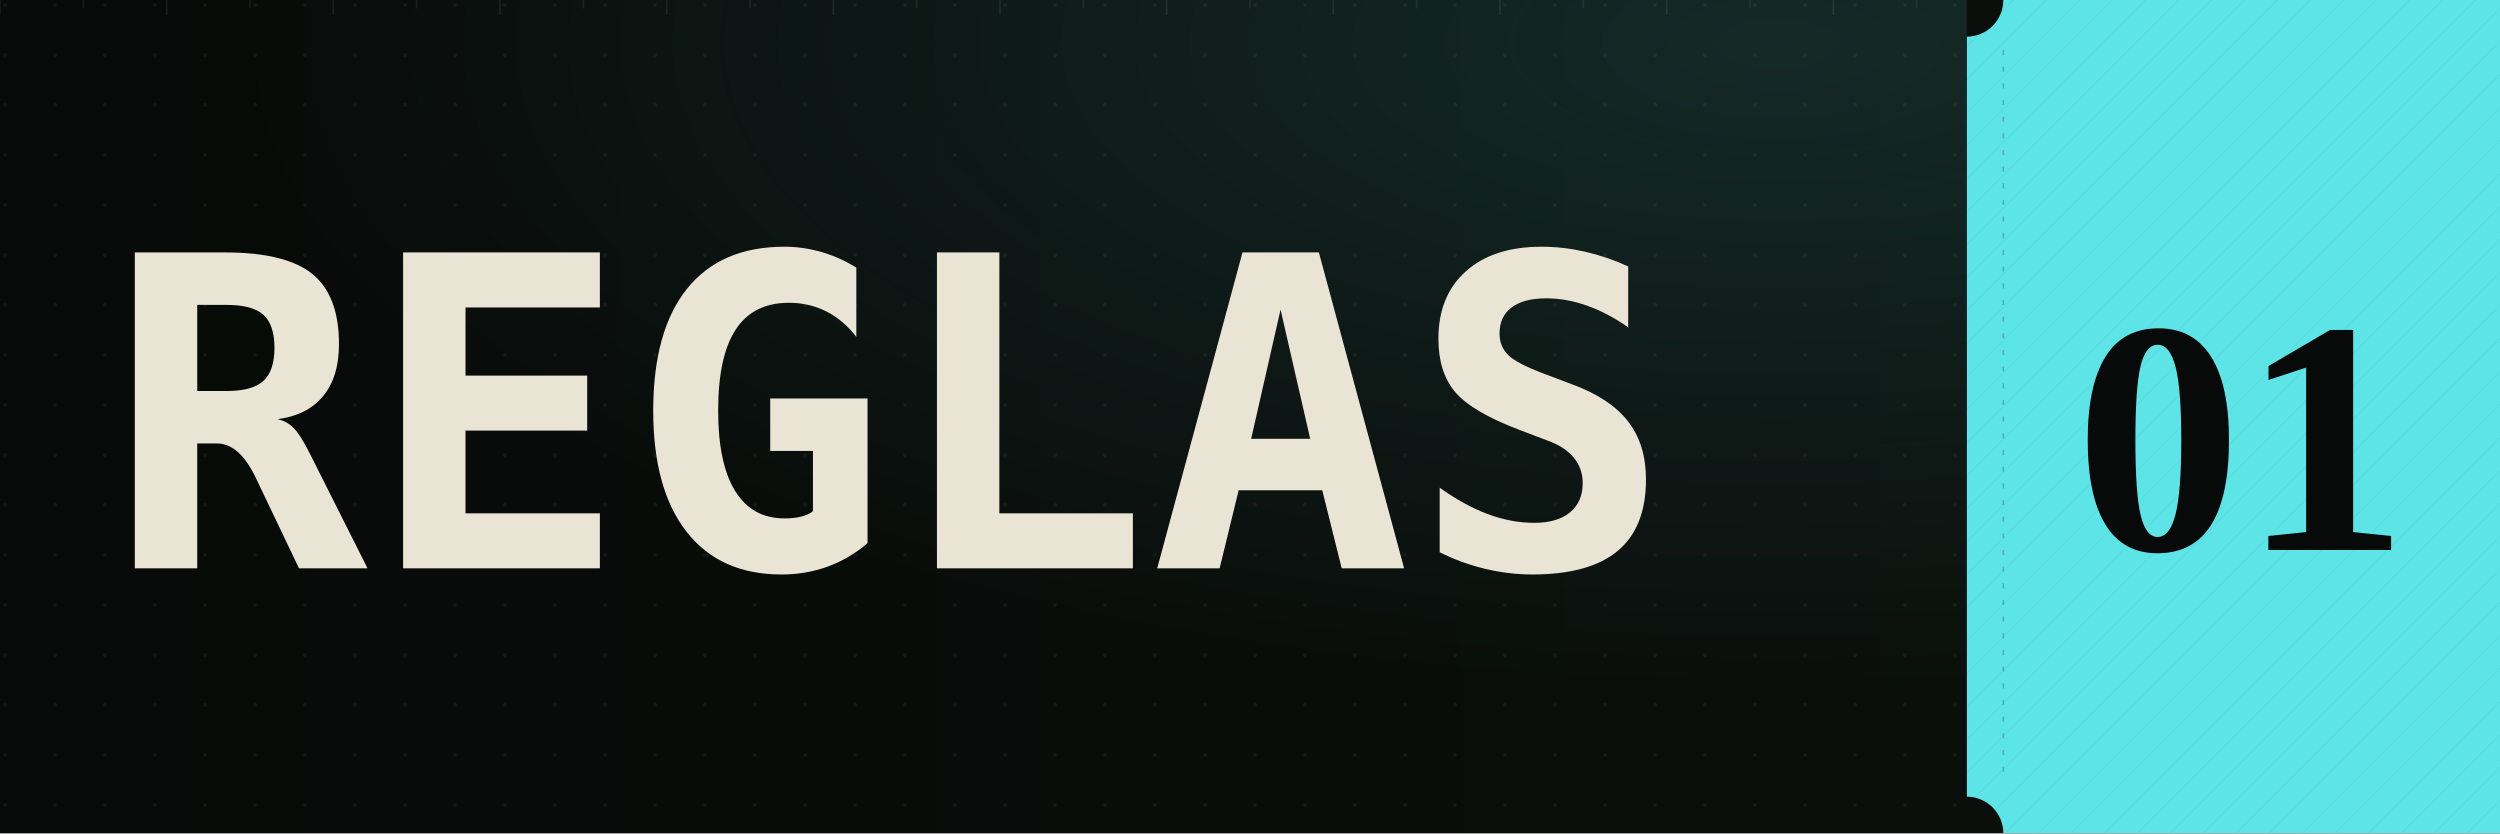
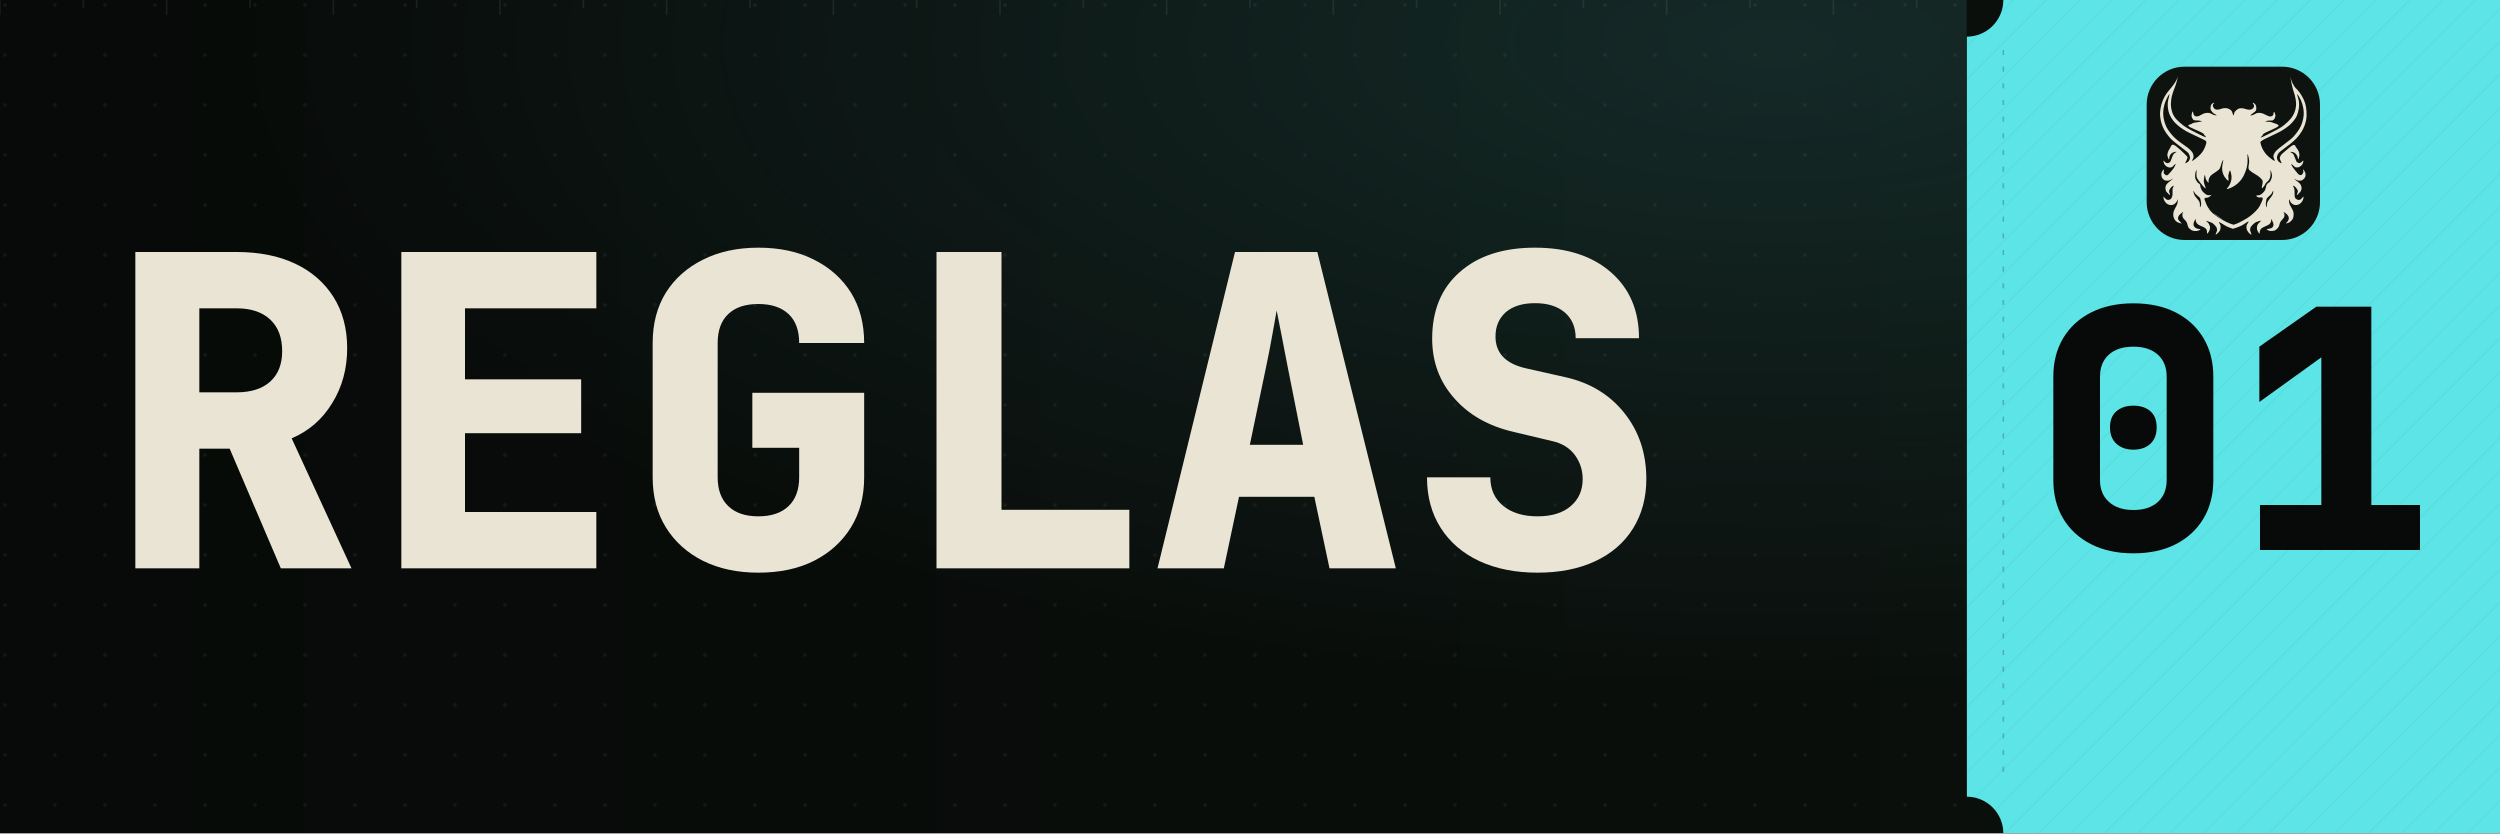
<svg xmlns="http://www.w3.org/2000/svg" viewBox="0 0 1500 500" width="1500" height="500" role="img" aria-label="neCyberWiki comunidad - reglas">
  <defs>
    <linearGradient id="bg" x1="0" y1="0" x2="1" y2="0">
      <stop offset="0" stop-color="#070a08" />
      <stop offset="1" stop-color="#0b100c" />
    </linearGradient>
    <radialGradient id="glow" cx=".9" cy=".05" r=".78">
      <stop offset="0" stop-color="#5de4e6" stop-opacity=".13" />
      <stop offset="1" stop-color="#5de4e6" stop-opacity="0" />
    </radialGradient>
    <pattern id="dots" width="30" height="30" patternUnits="userSpaceOnUse">
      <circle cx="3" cy="3" r="1.1" fill="#e9e4d4" opacity=".06" />
    </pattern>
    <pattern id="hatch" width="14" height="14" patternUnits="userSpaceOnUse" patternTransform="rotate(45)">
      <line x1="0" y1="0" x2="0" y2="14" stroke="#070a08" stroke-width="1" opacity=".05" />
    </pattern>
    <mask id="stub">
      <rect x="1180" y="0" width="320" height="500" fill="#fff" />
      <circle cx="1180" cy="0" r="22" fill="#000" />
      <circle cx="1180" cy="500" r="22" fill="#000" />
    </mask>
  </defs>
  <rect width="1500" height="500" fill="url(#bg)" />
  <rect width="1180" height="500" fill="url(#dots)" />
  <rect width="1180" height="500" fill="url(#glow)" />
  <path d="M0 0V9 M50 0V5 M100 0V9 M150 0V5 M200 0V9 M250 0V5 M300 0V9 M350 0V5 M400 0V9 M450 0V5 M500 0V9 M550 0V5 M600 0V9 M650 0V5 M700 0V9 M750 0V5 M800 0V9 M850 0V5 M900 0V9 M950 0V5 M1000 0V9 M1050 0V5 M1100 0V9 M1150 0V5" stroke="#e9e4d4" stroke-opacity=".08" stroke-width="1" />
  <g mask="url(#stub)">
    <rect x="1180" y="0" width="320" height="500" fill="#5de4e6" />
    <rect x="1180" y="0" width="320" height="500" fill="url(#hatch)" />
    <line x1="1202" y1="30" x2="1202" y2="470" stroke="#070a08" stroke-opacity=".22" stroke-width="1" stroke-dasharray="3 7" />
-     <text x="1345" y="330" text-anchor="middle" font-size="200" font-weight="800" fill="#070a08">01</text>
+     <path fill="#070a08" d="M1280.0 332.0Q1265.4 332.0 1254.6 326.5Q1243.8 321.0 1237.9 311.1Q1232.0 301.2 1232.0 288.0V226.0Q1232.0 212.8 1237.9 202.9Q1243.8 193.0 1254.6 187.5Q1265.4 182.0 1280.0 182.0Q1294.8 182.0 1305.5 187.5Q1316.2 193.0 1322.1 202.9Q1328.0 212.8 1328.0 226.0V288.0Q1328.0 301.2 1322.1 311.1Q1316.2 321.0 1305.5 326.5Q1294.8 332.0 1280.0 332.0ZM1280.0 306.0Q1289.4 306.0 1294.7 301.2Q1300.0 296.4 1300.0 288.0V226.0Q1300.0 217.6 1294.7 212.8Q1289.4 208.0 1280.0 208.0Q1270.6 208.0 1265.3 212.8Q1260.0 217.6 1260.0 226.0V288.0Q1260.0 296.4 1265.4 301.2Q1270.8 306.0 1280.0 306.0ZM1280.0 269.8Q1273.8 269.8 1269.9 266.3Q1266.0 262.8 1266.0 256.4Q1266.0 250.0 1269.9 246.7Q1273.8 243.4 1280.0 243.4Q1286.4 243.4 1290.2 246.7Q1294.0 250.0 1294.0 256.4Q1294.0 262.8 1290.2 266.3Q1286.4 269.8 1280.0 269.8ZM1356.0 330.0V303.0H1392.8V214.4L1355.6 241.2V208.0L1389.8 184.0H1422.8V303.0H1452.0V330.0Z" />
+     <g transform="translate(1288.0 40) scale(1.625)">
+       <rect width="64" height="64" rx="14" fill="#0e130f" />
+       <path fill="#e9e4d4" fill-rule="evenodd" d="M 11.45 3.40 C 11.45 5.10, 10.36 7.75, 10.09 8.42 C 9.82 9.10, 9.48 10.15, 9.30 10.89 C 9.12 11.63, 9.05 12.20, 9.00 12.87 C 8.95 13.54, 8.92 14.25, 9.00 14.94 C 9.08 15.63, 9.31 16.46, 9.50 17.02 C 9.69 17.58, 9.88 17.88, 10.14 18.30 C 10.40 18.72, 10.51 18.97, 11.08 19.54 C 11.65 20.11, 12.65 21.07, 13.57 21.74 C 14.49 22.41, 15.26 22.85, 16.59 23.56 C 17.93 24.27, 20.80 25.72, 21.58 25.99 C 22.36 26.26, 21.46 25.45, 21.25 25.17 C 21.04 24.89, 21.24 24.84, 20.29 24.31 C 19.34 23.78, 16.12 22.55, 15.52 22.01 C 14.92 21.47, 16.36 21.31, 16.69 21.09 C 17.02 20.87, 16.92 20.84, 17.52 20.70 C 18.12 20.56, 19.96 20.36, 20.27 20.23 C 20.57 20.10, 19.78 19.98, 19.35 19.91 C 18.92 19.84, 18.05 19.90, 17.67 19.81 C 17.29 19.72, 17.24 19.62, 17.06 19.39 C 16.88 19.16, 16.68 18.79, 16.61 18.45 C 16.54 18.11, 16.59 17.68, 16.66 17.36 C 16.73 17.04, 16.90 16.47, 17.03 16.55 C 17.16 16.63, 17.23 17.55, 17.45 17.86 C 17.66 18.16, 18.00 18.33, 18.32 18.38 C 18.64 18.43, 18.92 18.34, 19.35 18.18 C 19.78 18.02, 20.44 17.57, 20.88 17.39 C 21.32 17.21, 21.57 17.13, 21.97 17.09 C 22.37 17.05, 22.79 17.02, 23.26 17.14 C 23.73 17.26, 24.36 17.70, 24.79 17.83 C 25.22 17.96, 25.87 18.06, 25.82 17.93 C 25.77 17.80, 24.85 17.40, 24.49 17.04 C 24.13 16.68, 23.76 16.24, 23.63 15.78 C 23.50 15.32, 23.60 14.67, 23.72 14.30 C 23.84 13.93, 24.16 13.70, 24.34 13.54 C 24.52 13.38, 24.70 13.35, 24.79 13.34 C 24.88 13.33, 24.95 13.37, 24.91 13.46 C 24.87 13.56, 24.59 13.71, 24.52 13.91 C 24.45 14.11, 24.37 14.37, 24.47 14.65 C 24.57 14.93, 24.82 15.41, 25.13 15.61 C 25.44 15.81, 25.74 15.91, 26.32 15.86 C 26.90 15.81, 27.95 15.37, 28.59 15.31 C 29.23 15.25, 29.71 15.33, 30.17 15.51 C 30.64 15.69, 31.07 15.97, 31.38 16.38 C 31.69 16.79, 31.86 17.93, 32.05 17.98 C 32.24 18.03, 32.24 17.07, 32.52 16.67 C 32.80 16.28, 33.35 15.83, 33.73 15.61 C 34.10 15.39, 34.44 15.39, 34.77 15.36 C 35.10 15.33, 35.27 15.33, 35.71 15.41 C 36.15 15.49, 36.95 15.79, 37.38 15.86 C 37.82 15.93, 38.05 15.90, 38.32 15.86 C 38.59 15.82, 38.78 15.73, 38.97 15.61 C 39.16 15.49, 39.33 15.31, 39.44 15.14 C 39.55 14.97, 39.61 14.77, 39.63 14.60 C 39.65 14.43, 39.65 14.28, 39.58 14.10 C 39.51 13.92, 39.23 13.64, 39.19 13.51 C 39.14 13.38, 39.20 13.31, 39.31 13.34 C 39.42 13.37, 39.68 13.50, 39.86 13.68 C 40.04 13.86, 40.27 14.06, 40.37 14.40 C 40.47 14.74, 40.52 15.38, 40.47 15.73 C 40.42 16.08, 40.44 16.15, 40.08 16.52 C 39.72 16.89, 38.46 17.71, 38.32 17.93 C 38.18 18.15, 38.86 17.96, 39.26 17.83 C 39.66 17.70, 40.29 17.26, 40.74 17.14 C 41.19 17.02, 41.58 17.05, 41.98 17.09 C 42.38 17.13, 42.63 17.20, 43.12 17.39 C 43.60 17.58, 44.44 18.07, 44.89 18.23 C 45.34 18.39, 45.54 18.43, 45.83 18.38 C 46.12 18.33, 46.45 18.20, 46.65 17.91 C 46.85 17.62, 46.88 16.69, 47.02 16.65 C 47.16 16.61, 47.41 17.36, 47.49 17.66 C 47.57 17.96, 47.55 18.18, 47.49 18.45 C 47.43 18.72, 47.32 19.05, 47.14 19.29 C 46.96 19.52, 46.80 19.76, 46.43 19.86 C 46.05 19.96, 45.33 19.84, 44.89 19.91 C 44.45 19.98, 43.72 20.21, 43.78 20.28 C 43.84 20.35, 44.77 20.28, 45.24 20.35 C 45.71 20.42, 46.06 20.43, 46.62 20.70 C 47.18 20.97, 49.12 21.33, 48.62 21.96 C 48.12 22.59, 44.58 23.93, 43.61 24.50 C 42.64 25.07, 42.97 25.11, 42.79 25.37 C 42.61 25.63, 41.61 26.45, 42.52 26.08 C 43.43 25.71, 46.88 23.92, 48.25 23.17 C 49.62 22.42, 49.90 22.25, 50.72 21.59 C 51.54 20.93, 52.53 20.01, 53.17 19.24 C 53.81 18.47, 54.22 17.77, 54.55 16.97 C 54.88 16.17, 55.07 15.28, 55.15 14.45 C 55.23 13.62, 55.15 12.86, 55.00 11.98 C 54.85 11.10, 54.57 10.01, 54.26 9.16 C 53.95 8.31, 53.12 5.10, 53.12 3.40 C 53.12 5.10, 54.49 7.39, 54.97 7.85 C 55.45 8.31, 55.97 8.84, 56.48 9.56 C 56.99 10.28, 57.61 11.28, 58.01 12.18 C 58.41 13.08, 58.68 13.95, 58.85 14.94 C 59.02 15.93, 59.06 17.27, 59.05 18.11 C 59.04 18.95, 58.92 19.38, 58.80 19.98 C 58.68 20.58, 58.56 21.06, 58.31 21.71 C 58.06 22.36, 57.75 23.12, 57.27 23.89 C 56.79 24.66, 56.14 25.54, 55.44 26.31 C 54.74 27.08, 54.07 27.66, 53.05 28.50 C 52.03 29.34, 50.11 30.66, 49.34 31.32 C 48.57 31.98, 48.63 32.10, 48.43 32.43 C 48.23 32.76, 48.17 32.99, 48.13 33.27 C 48.09 33.55, 48.11 33.86, 48.18 34.11 C 48.25 34.36, 48.40 34.61, 48.53 34.80 C 48.66 34.98, 48.74 35.08, 48.95 35.22 C 49.16 35.36, 49.75 35.83, 49.79 35.62 C 49.83 35.41, 49.22 34.43, 49.17 33.96 C 49.12 33.49, 49.28 33.15, 49.51 32.78 C 49.74 32.41, 49.77 32.36, 50.53 31.72 C 51.29 31.08, 53.29 29.24, 54.08 28.95 C 54.87 28.66, 54.94 29.55, 55.29 29.96 C 55.64 30.37, 56.00 30.90, 56.18 31.39 C 56.36 31.88, 56.42 32.40, 56.38 32.88 C 56.34 33.36, 56.06 34.23, 55.94 34.26 C 55.82 34.29, 55.82 33.45, 55.64 33.07 C 55.46 32.70, 55.16 32.27, 54.87 32.01 C 54.58 31.75, 54.21 31.61, 53.89 31.52 C 53.57 31.43, 53.00 31.42, 52.97 31.49 C 52.94 31.55, 53.47 31.73, 53.69 31.91 C 53.91 32.09, 54.05 32.09, 54.31 32.58 C 54.57 33.07, 55.01 34.39, 55.24 34.85 C 55.47 35.31, 55.48 35.25, 55.71 35.37 C 55.95 35.49, 56.30 35.68, 56.65 35.57 C 57.00 35.46, 57.63 34.71, 57.81 34.70 C 57.99 34.69, 57.78 35.25, 57.71 35.50 C 57.64 35.75, 57.54 35.96, 57.37 36.19 C 57.20 36.41, 56.93 36.69, 56.70 36.85 C 56.47 37.01, 56.25 37.09, 56.01 37.15 C 55.77 37.21, 55.49 37.23, 55.27 37.20 C 55.05 37.18, 54.99 37.21, 54.68 37.00 C 54.37 36.79, 53.54 35.91, 53.42 35.94 C 53.30 35.97, 53.55 36.56, 53.96 37.17 C 54.38 37.78, 55.46 39.09, 55.91 39.57 C 56.36 40.05, 56.43 39.96, 56.65 40.02 C 56.87 40.08, 57.05 40.05, 57.24 39.92 C 57.43 39.79, 57.66 39.47, 57.76 39.25 C 57.86 39.03, 57.87 38.81, 57.86 38.61 C 57.85 38.41, 57.70 38.16, 57.71 38.06 C 57.72 37.97, 57.75 37.87, 57.89 38.04 C 58.03 38.21, 58.42 38.74, 58.55 39.10 C 58.68 39.46, 58.69 39.85, 58.65 40.19 C 58.61 40.53, 58.49 40.86, 58.31 41.13 C 58.13 41.40, 57.81 41.64, 57.59 41.79 C 57.37 41.94, 57.29 42.00, 57.00 42.04 C 56.71 42.08, 56.26 42.13, 55.86 42.04 C 55.46 41.95, 54.49 41.34, 54.60 41.52 C 54.71 41.71, 56.10 42.66, 56.53 43.15 C 56.96 43.64, 57.07 44.08, 57.17 44.44 C 57.27 44.80, 57.18 45.04, 57.12 45.33 C 57.05 45.62, 57.05 45.82, 56.78 46.17 C 56.51 46.52, 55.63 47.41, 55.47 47.43 C 55.30 47.45, 55.75 46.59, 55.79 46.27 C 55.83 45.95, 55.84 45.83, 55.69 45.52 C 55.54 45.21, 55.14 44.66, 54.87 44.41 C 54.60 44.15, 54.11 43.84, 54.06 43.99 C 54.01 44.14, 54.44 44.65, 54.55 45.33 C 54.66 46.01, 54.57 47.49, 54.70 48.09 C 54.83 48.69, 55.10 48.72, 55.32 48.91 C 55.54 49.09, 55.75 49.18, 56.01 49.20 C 56.27 49.22, 56.55 49.21, 56.85 49.01 C 57.15 48.81, 57.61 48.13, 57.79 48.02 C 57.97 47.91, 57.92 48.16, 57.91 48.34 C 57.90 48.53, 57.83 48.84, 57.71 49.13 C 57.59 49.42, 57.40 49.79, 57.17 50.07 C 56.94 50.35, 56.61 50.62, 56.31 50.79 C 56.01 50.96, 55.67 51.04, 55.37 51.08 C 55.07 51.12, 54.80 51.10, 54.53 51.03 C 54.26 50.96, 53.97 50.80, 53.74 50.64 C 53.51 50.48, 53.36 50.34, 53.17 50.07 C 52.98 49.80, 52.71 48.94, 52.63 49.03 C 52.55 49.12, 52.51 49.96, 52.72 50.61 C 52.93 51.26, 53.65 52.33, 53.91 52.93 C 54.17 53.53, 54.24 53.70, 54.26 54.22 C 54.28 54.74, 54.23 55.53, 54.01 56.05 C 53.79 56.56, 53.26 57.04, 52.95 57.31 C 52.64 57.59, 52.42 57.61, 52.16 57.70 C 51.90 57.79, 51.39 57.95, 51.39 57.83 C 51.39 57.71, 52.00 57.33, 52.18 56.99 C 52.36 56.65, 52.52 56.19, 52.48 55.80 C 52.44 55.41, 52.25 55.02, 51.93 54.66 C 51.61 54.30, 50.76 53.69, 50.58 53.65 C 50.40 53.61, 50.83 54.09, 50.85 54.42 C 50.87 54.75, 50.94 55.17, 50.70 55.65 C 50.46 56.13, 49.74 56.70, 49.41 57.28 C 49.08 57.87, 48.98 58.69, 48.72 59.16 C 48.46 59.63, 48.14 59.88, 47.86 60.12 C 47.58 60.35, 47.38 60.48, 47.02 60.57 C 46.67 60.66, 46.07 60.69, 45.73 60.67 C 45.39 60.65, 45.22 60.57, 44.99 60.47 C 44.77 60.37, 44.20 60.20, 44.38 60.05 C 44.56 59.90, 45.69 59.79, 46.08 59.58 C 46.47 59.37, 46.64 59.10, 46.75 58.81 C 46.86 58.52, 46.87 58.25, 46.75 57.83 C 46.63 57.41, 46.16 56.40, 46.03 56.27 C 45.90 56.15, 46.04 56.81, 45.96 57.08 C 45.88 57.35, 45.74 57.64, 45.56 57.87 C 45.38 58.10, 45.39 58.16, 44.89 58.44 C 44.39 58.72, 43.08 59.23, 42.57 59.58 C 42.06 59.93, 42.02 60.20, 41.86 60.54 C 41.70 60.88, 41.79 61.64, 41.63 61.65 C 41.47 61.66, 41.07 60.91, 40.92 60.59 C 40.77 60.27, 40.74 60.02, 40.72 59.75 C 40.70 59.48, 40.71 59.24, 40.77 58.96 C 40.84 58.68, 40.88 58.40, 41.11 58.07 C 41.34 57.74, 42.08 57.17, 42.15 56.99 C 42.22 56.81, 41.90 56.90, 41.53 57.01 C 41.16 57.12, 40.44 57.32, 39.95 57.65 C 39.46 57.98, 38.88 58.63, 38.60 58.96 C 38.33 59.29, 38.37 59.34, 38.30 59.60 C 38.23 59.86, 38.14 60.09, 38.20 60.49 C 38.26 60.89, 38.77 61.88, 38.67 62.00 C 38.57 62.12, 37.90 61.57, 37.61 61.23 C 37.32 60.89, 37.04 60.39, 36.92 59.95 C 36.80 59.51, 36.81 59.04, 36.92 58.57 C 37.03 58.10, 37.90 57.14, 37.58 57.16 C 37.26 57.18, 35.91 58.25, 35.01 58.69 C 34.10 59.13, 32.78 59.62, 32.15 59.78 C 31.52 59.94, 31.67 59.78, 31.21 59.63 C 30.75 59.48, 30.12 59.26, 29.38 58.89 C 28.64 58.52, 27.11 57.45, 26.76 57.41 C 26.41 57.37, 27.21 58.21, 27.28 58.67 C 27.35 59.13, 27.30 59.73, 27.18 60.15 C 27.06 60.57, 26.82 60.87, 26.54 61.18 C 26.26 61.49, 25.58 62.09, 25.48 62.00 C 25.38 61.91, 25.87 60.98, 25.95 60.64 C 26.03 60.30, 26.01 60.21, 25.95 59.95 C 25.89 59.69, 25.89 59.43, 25.60 59.06 C 25.32 58.69, 24.79 58.09, 24.24 57.75 C 23.68 57.41, 22.64 57.13, 22.27 57.01 C 21.90 56.89, 21.90 56.88, 22.00 57.03 C 22.10 57.18, 22.66 57.57, 22.89 57.92 C 23.12 58.27, 23.32 58.70, 23.38 59.11 C 23.44 59.52, 23.40 59.97, 23.23 60.39 C 23.06 60.81, 22.54 61.63, 22.37 61.65 C 22.21 61.67, 22.33 60.84, 22.24 60.54 C 22.15 60.24, 22.03 60.05, 21.85 59.85 C 21.67 59.65, 21.65 59.59, 21.18 59.33 C 20.71 59.07, 19.51 58.65, 19.01 58.29 C 18.51 57.93, 18.35 57.52, 18.19 57.18 C 18.03 56.84, 18.20 56.21, 18.07 56.27 C 17.94 56.33, 17.51 57.12, 17.40 57.53 C 17.29 57.95, 17.25 58.40, 17.40 58.76 C 17.55 59.12, 17.92 59.47, 18.32 59.68 C 18.72 59.89, 19.67 59.92, 19.82 60.05 C 19.97 60.18, 19.43 60.37, 19.20 60.47 C 18.97 60.57, 18.78 60.65, 18.46 60.67 C 18.14 60.70, 17.63 60.70, 17.28 60.62 C 16.93 60.54, 16.66 60.45, 16.34 60.22 C 16.02 59.99, 15.65 59.73, 15.38 59.26 C 15.11 58.79, 15.06 57.97, 14.73 57.38 C 14.40 56.80, 13.66 56.24, 13.40 55.75 C 13.14 55.26, 13.19 54.77, 13.20 54.42 C 13.21 54.07, 13.65 53.60, 13.47 53.65 C 13.29 53.70, 12.43 54.38, 12.12 54.71 C 11.81 55.04, 11.69 55.34, 11.62 55.65 C 11.55 55.95, 11.52 56.19, 11.72 56.54 C 11.92 56.89, 12.64 57.55, 12.81 57.78 C 12.98 58.01, 12.98 57.96, 12.73 57.90 C 12.48 57.84, 11.69 57.64, 11.30 57.41 C 10.91 57.18, 10.63 56.88, 10.39 56.54 C 10.16 56.20, 9.98 55.74, 9.89 55.36 C 9.80 54.98, 9.80 54.66, 9.84 54.27 C 9.88 53.88, 9.89 53.64, 10.14 53.03 C 10.39 52.42, 11.11 51.28, 11.32 50.61 C 11.53 49.94, 11.46 49.11, 11.42 48.98 C 11.38 48.85, 11.26 49.54, 11.08 49.82 C 10.90 50.10, 10.62 50.44, 10.36 50.64 C 10.10 50.84, 9.80 50.96, 9.52 51.03 C 9.24 51.10, 8.98 51.13, 8.68 51.08 C 8.38 51.03, 7.98 50.91, 7.69 50.74 C 7.40 50.57, 7.15 50.34, 6.93 50.07 C 6.71 49.80, 6.50 49.45, 6.38 49.13 C 6.26 48.81, 6.20 48.32, 6.19 48.14 C 6.18 47.96, 6.14 47.93, 6.31 48.07 C 6.48 48.21, 6.92 48.77, 7.20 48.96 C 7.48 49.15, 7.74 49.20, 7.99 49.20 C 8.25 49.20, 8.54 49.07, 8.73 48.96 C 8.92 48.85, 9.01 48.82, 9.15 48.54 C 9.29 48.26, 9.48 47.85, 9.55 47.30 C 9.62 46.75, 9.48 45.78, 9.55 45.23 C 9.62 44.68, 10.06 44.12, 9.99 43.99 C 9.92 43.86, 9.39 44.21, 9.13 44.46 C 8.87 44.71, 8.55 45.17, 8.41 45.47 C 8.27 45.77, 8.27 45.94, 8.31 46.27 C 8.35 46.60, 8.80 47.44, 8.63 47.43 C 8.46 47.42, 7.60 46.58, 7.32 46.22 C 7.04 45.86, 7.04 45.59, 6.98 45.28 C 6.92 44.97, 6.88 44.69, 6.98 44.34 C 7.08 43.99, 7.12 43.70, 7.57 43.20 C 8.02 42.70, 9.58 41.56, 9.69 41.37 C 9.80 41.18, 8.72 41.94, 8.24 42.04 C 7.76 42.14, 7.22 42.14, 6.80 41.99 C 6.38 41.84, 5.97 41.51, 5.74 41.13 C 5.51 40.76, 5.39 40.18, 5.40 39.74 C 5.41 39.30, 5.64 38.80, 5.79 38.51 C 5.94 38.22, 6.23 37.89, 6.31 37.99 C 6.39 38.09, 6.26 38.84, 6.29 39.10 C 6.32 39.36, 6.33 39.39, 6.48 39.55 C 6.63 39.71, 6.95 40.02, 7.20 40.07 C 7.45 40.12, 7.53 40.24, 7.99 39.82 C 8.45 39.40, 9.49 38.18, 9.94 37.52 C 10.39 36.87, 10.75 35.98, 10.68 35.89 C 10.61 35.80, 9.81 36.73, 9.52 36.95 C 9.23 37.17, 9.15 37.16, 8.93 37.20 C 8.71 37.24, 8.44 37.25, 8.19 37.20 C 7.94 37.15, 7.68 37.04, 7.45 36.90 C 7.22 36.76, 7.00 36.57, 6.83 36.38 C 6.66 36.19, 6.54 36.00, 6.43 35.74 C 6.32 35.48, 6.21 34.97, 6.19 34.80 C 6.17 34.63, 6.19 34.64, 6.31 34.73 C 6.43 34.82, 6.69 35.17, 6.90 35.32 C 7.11 35.47, 7.33 35.59, 7.55 35.62 C 7.77 35.64, 8.02 35.60, 8.24 35.47 C 8.46 35.34, 8.61 35.31, 8.85 34.85 C 9.09 34.39, 9.43 33.18, 9.69 32.68 C 9.95 32.18, 10.19 32.06, 10.41 31.86 C 10.63 31.66, 11.03 31.55, 11.03 31.49 C 11.03 31.42, 10.70 31.40, 10.41 31.47 C 10.13 31.54, 9.64 31.67, 9.32 31.91 C 9.00 32.15, 8.69 32.53, 8.51 32.93 C 8.33 33.33, 8.37 34.25, 8.24 34.28 C 8.11 34.31, 7.81 33.50, 7.72 33.12 C 7.63 32.74, 7.59 32.47, 7.72 31.99 C 7.85 31.51, 8.12 30.78, 8.51 30.26 C 8.90 29.75, 9.05 28.47, 10.07 28.90 C 11.09 29.33, 13.82 31.98, 14.63 32.83 C 15.44 33.68, 14.99 33.55, 14.93 34.01 C 14.87 34.47, 14.21 35.43, 14.26 35.62 C 14.30 35.81, 14.96 35.33, 15.20 35.17 C 15.43 35.01, 15.54 34.87, 15.67 34.66 C 15.80 34.45, 15.92 34.14, 15.97 33.91 C 16.02 33.68, 16.02 33.52, 15.97 33.27 C 15.92 33.02, 15.87 32.76, 15.67 32.43 C 15.47 32.10, 15.76 32.17, 14.76 31.32 C 13.76 30.47, 10.90 28.42, 9.67 27.32 C 8.44 26.22, 7.96 25.51, 7.37 24.73 C 6.78 23.95, 6.46 23.30, 6.14 22.65 C 5.82 22.00, 5.63 21.45, 5.45 20.82 C 5.27 20.20, 5.13 19.57, 5.05 18.90 C 4.97 18.23, 4.88 17.65, 4.95 16.82 C 5.02 15.99, 5.18 14.86, 5.45 13.91 C 5.72 12.96, 6.11 12.01, 6.58 11.14 C 7.05 10.28, 7.63 9.45, 8.26 8.72 C 8.89 8.00, 11.45 5.10, 11.45 3.40 Z M 8.41 10.15 C 8.55 10.20, 7.91 12.14, 7.82 13.02 C 7.73 13.90, 7.76 14.67, 7.87 15.44 C 7.98 16.21, 8.16 16.93, 8.46 17.66 C 8.76 18.39, 9.20 19.13, 9.69 19.79 C 10.18 20.45, 10.76 21.03, 11.40 21.59 C 12.04 22.15, 12.80 22.70, 13.52 23.17 C 14.24 23.64, 14.52 23.81, 15.70 24.40 C 16.88 24.99, 19.55 26.20, 20.59 26.73 C 21.63 27.26, 21.75 27.22, 21.95 27.59 C 22.15 27.96, 21.99 28.38, 21.80 28.97 C 21.61 29.56, 21.25 30.47, 20.81 31.15 C 20.37 31.83, 19.82 32.44, 19.16 33.05 C 18.50 33.66, 17.15 34.69, 16.83 34.78 C 16.51 34.88, 17.18 33.98, 17.25 33.62 C 17.32 33.26, 17.33 32.98, 17.25 32.63 C 17.17 32.28, 17.09 31.93, 16.76 31.49 C 16.43 31.05, 16.02 30.61, 15.25 29.99 C 14.48 29.37, 13.05 28.47, 12.14 27.76 C 11.23 27.05, 10.51 26.47, 9.79 25.71 C 9.07 24.95, 8.30 23.93, 7.82 23.19 C 7.34 22.45, 7.15 22.04, 6.88 21.27 C 6.61 20.50, 6.31 19.52, 6.19 18.60 C 6.08 17.68, 6.06 16.71, 6.19 15.73 C 6.32 14.75, 6.61 13.65, 6.98 12.72 C 7.35 11.79, 8.27 10.10, 8.41 10.15 Z M 55.59 10.15 C 55.71 10.06, 56.59 11.54, 56.97 12.42 C 57.35 13.30, 57.70 14.49, 57.86 15.44 C 58.02 16.39, 58.04 17.21, 57.96 18.11 C 57.88 19.01, 57.64 20.00, 57.37 20.82 C 57.10 21.64, 56.77 22.32, 56.33 23.05 C 55.89 23.78, 55.29 24.58, 54.75 25.22 C 54.21 25.86, 54.09 26.04, 53.10 26.87 C 52.11 27.70, 49.77 29.37, 48.80 30.18 C 47.83 30.99, 47.62 31.24, 47.29 31.74 C 46.96 32.24, 46.81 32.66, 46.80 33.17 C 46.79 33.68, 47.50 34.76, 47.22 34.78 C 46.94 34.80, 45.68 33.80, 45.09 33.30 C 44.50 32.80, 44.09 32.33, 43.68 31.79 C 43.27 31.25, 42.93 30.69, 42.65 30.06 C 42.37 29.43, 42.03 28.43, 42.00 27.99 C 41.97 27.55, 42.23 27.62, 42.47 27.42 C 42.71 27.22, 42.50 27.27, 43.46 26.78 C 44.42 26.29, 47.07 25.09, 48.25 24.50 C 49.43 23.91, 49.79 23.70, 50.53 23.22 C 51.27 22.74, 52.06 22.20, 52.70 21.64 C 53.34 21.08, 53.89 20.48, 54.35 19.88 C 54.81 19.27, 55.19 18.75, 55.49 18.01 C 55.80 17.27, 56.06 16.28, 56.18 15.44 C 56.30 14.60, 56.33 13.85, 56.23 12.97 C 56.13 12.09, 55.47 10.24, 55.59 10.15 Z M 37.26 32.23 C 37.36 32.19, 37.79 33.91, 37.85 34.80 C 37.91 35.69, 37.47 36.90, 37.61 37.57 C 37.75 38.24, 38.16 38.38, 38.72 38.83 C 39.28 39.28, 40.38 39.81, 40.99 40.26 C 41.60 40.71, 42.09 41.14, 42.40 41.52 C 42.71 41.90, 42.82 42.00, 42.84 42.56 C 42.86 43.12, 42.40 44.65, 42.52 44.86 C 42.64 45.07, 43.30 44.15, 43.54 43.84 C 43.78 43.53, 43.76 43.28, 43.98 43.00 C 44.20 42.72, 44.62 42.46, 44.87 42.16 C 45.12 41.86, 45.31 41.55, 45.46 41.18 C 45.61 40.81, 45.72 40.45, 45.76 39.94 C 45.80 39.43, 45.61 38.20, 45.68 38.14 C 45.75 38.08, 46.11 39.14, 46.20 39.60 C 46.29 40.06, 46.31 40.41, 46.20 40.88 C 46.09 41.35, 45.86 41.98, 45.56 42.41 C 45.26 42.84, 44.67 42.97, 44.38 43.45 C 44.09 43.93, 44.03 44.80, 43.83 45.28 C 43.63 45.76, 43.51 45.97, 43.19 46.31 C 42.87 46.65, 42.38 47.11, 41.93 47.33 C 41.48 47.55, 40.59 47.49, 40.47 47.65 C 40.35 47.81, 40.84 48.13, 41.24 48.27 C 41.64 48.41, 42.69 48.10, 42.84 48.49 C 42.99 48.88, 42.44 49.96, 42.15 50.61 C 41.86 51.26, 41.60 51.77, 41.11 52.39 C 40.62 53.01, 39.89 53.74, 39.21 54.34 C 38.53 54.94, 37.90 55.43, 37.04 55.97 C 36.18 56.51, 34.84 57.22, 34.07 57.60 C 33.30 57.98, 32.81 58.13, 32.44 58.25 C 32.07 58.37, 32.33 58.43, 31.85 58.29 C 31.37 58.15, 30.48 57.84, 29.58 57.41 C 28.68 56.97, 27.32 56.22, 26.47 55.68 C 25.62 55.14, 25.05 54.67, 24.49 54.19 C 23.93 53.71, 23.36 53.05, 23.13 52.79 C 22.90 52.53, 22.72 52.33, 23.11 52.66 C 23.50 52.99, 24.63 54.14, 25.48 54.79 C 26.33 55.44, 28.35 56.66, 28.22 56.54 C 28.09 56.42, 25.53 54.75, 24.69 54.10 C 23.85 53.45, 23.55 53.06, 23.18 52.64 C 22.80 52.22, 22.69 52.05, 22.44 51.60 C 22.19 51.15, 21.87 50.42, 21.70 49.92 C 21.53 49.42, 21.21 48.87, 21.40 48.59 C 21.58 48.32, 22.40 48.47, 22.81 48.27 C 23.22 48.07, 23.83 47.53, 23.87 47.40 C 23.91 47.27, 23.37 47.51, 23.06 47.48 C 22.75 47.45, 22.43 47.47, 22.02 47.23 C 21.61 46.99, 20.96 46.45, 20.61 46.02 C 20.26 45.59, 20.08 45.05, 19.92 44.63 C 19.76 44.21, 19.86 43.82, 19.67 43.50 C 19.48 43.18, 19.04 43.03, 18.78 42.71 C 18.52 42.39, 18.24 41.88, 18.09 41.57 C 17.94 41.26, 17.92 41.22, 17.90 40.83 C 17.88 40.44, 17.90 39.64, 17.99 39.20 C 18.07 38.76, 18.34 38.02, 18.41 38.19 C 18.48 38.35, 18.32 39.63, 18.39 40.19 C 18.46 40.74, 18.43 40.88, 18.83 41.52 C 19.22 42.16, 20.27 43.48, 20.76 44.04 C 21.25 44.60, 21.70 45.06, 21.77 44.86 C 21.84 44.66, 21.26 43.43, 21.16 42.86 C 21.06 42.29, 21.10 41.90, 21.16 41.42 C 21.22 40.94, 21.38 39.96, 21.50 39.99 C 21.62 40.02, 21.68 41.15, 21.90 41.62 C 22.12 42.09, 22.64 42.81, 22.81 42.83 C 22.97 42.85, 22.80 42.08, 22.89 41.72 C 22.98 41.36, 23.12 41.00, 23.33 40.68 C 23.54 40.36, 23.68 40.19, 24.14 39.82 C 24.60 39.45, 25.59 38.86, 26.07 38.48 C 26.55 38.10, 26.76 38.01, 27.03 37.52 C 27.30 37.03, 27.47 36.05, 27.68 35.54 C 27.89 35.03, 28.26 34.22, 28.29 34.48 C 28.32 34.74, 27.91 36.33, 27.87 37.08 C 27.83 37.83, 27.86 38.34, 28.02 38.95 C 28.18 39.56, 28.45 40.21, 28.81 40.73 C 29.17 41.25, 29.95 42.20, 30.17 42.09 C 30.39 41.98, 30.05 40.72, 30.15 40.09 C 30.25 39.47, 30.59 38.42, 30.76 38.34 C 30.93 38.26, 31.09 39.22, 31.18 39.60 C 31.27 39.98, 31.33 40.20, 31.33 40.63 C 31.33 41.06, 31.32 41.62, 31.18 42.16 C 31.04 42.70, 30.75 43.39, 30.49 43.89 C 30.23 44.39, 29.58 44.96, 29.60 45.13 C 29.62 45.30, 30.20 45.07, 30.62 44.91 C 31.05 44.75, 31.66 44.46, 32.15 44.17 C 32.63 43.88, 33.10 43.55, 33.53 43.18 C 33.96 42.80, 34.37 42.39, 34.74 41.92 C 35.12 41.45, 35.45 40.98, 35.78 40.34 C 36.11 39.70, 36.51 38.68, 36.72 38.06 C 36.93 37.44, 36.97 37.13, 37.06 36.63 C 37.15 36.13, 37.23 35.78, 37.26 35.05 C 37.29 34.32, 37.16 32.27, 37.26 32.23 Z M 17.30 45.82 C 17.41 45.89, 17.73 46.66, 18.09 47.06 C 18.45 47.46, 19.18 47.91, 19.48 48.24 C 19.78 48.57, 19.76 48.61, 19.87 49.03 C 19.98 49.45, 20.15 50.29, 20.12 50.76 C 20.09 51.23, 19.81 52.01, 19.70 51.87 C 19.59 51.73, 19.79 50.60, 19.48 49.92 C 19.17 49.24, 18.20 48.34, 17.85 47.80 C 17.50 47.26, 17.49 46.99, 17.40 46.66 C 17.31 46.33, 17.19 45.75, 17.30 45.82 Z M 46.70 45.82 C 46.78 45.86, 46.81 46.64, 46.45 47.35 C 46.09 48.06, 44.91 49.32, 44.57 50.07 C 44.23 50.82, 44.50 51.75, 44.40 51.87 C 44.30 51.99, 44.01 51.28, 43.98 50.81 C 43.95 50.34, 44.13 49.48, 44.23 49.08 C 44.33 48.68, 44.28 48.72, 44.57 48.39 C 44.86 48.06, 45.61 47.53, 45.96 47.10 C 46.31 46.67, 46.62 45.78, 46.70 45.82 Z" />
+     </g>
  </g>
-   <g font-family="'JetBrains Mono','DejaVu Sans Mono',monospace">
-     <text x="64" y="341.0" font-size="260" font-weight="800" fill="#e9e4d4">REGLAS</text>
+   <g>
+     <path fill="#e9e4d4" d="M81.2 341.0V151.2H142.0Q162.3 151.2 177.1 158.2Q191.9 165.2 200.1 178.2Q208.3 191.2 208.3 208.9Q208.3 227.4 199.3 241.9Q190.4 256.5 175.0 263.0L210.9 341.0H168.5L137.8 269.2H119.6V341.0ZM119.6 235.4H142.0Q155.0 235.4 162.2 228.9Q169.3 222.4 169.3 210.7Q169.3 198.5 162.2 191.8Q155.0 185.0 142.0 185.0H119.6ZM240.8 341.0V151.2H357.8V185.0H279.0V227.6H348.7V259.9H279.0V307.2H357.8V341.0ZM455.0 343.6Q436.1 343.6 421.8 336.5Q407.5 329.3 399.5 316.4Q391.6 303.6 391.6 286.4V205.8Q391.6 188.4 399.5 175.6Q407.5 162.9 421.8 155.8Q436.1 148.6 455.0 148.6Q474.3 148.6 488.4 155.8Q502.6 162.9 510.6 175.6Q518.5 188.4 518.5 205.8H479.5Q479.5 194.4 473.1 188.4Q466.7 182.4 455.0 182.4Q443.3 182.4 437.0 188.4Q430.6 194.4 430.6 205.8V286.4Q430.6 297.6 437.0 303.7Q443.3 309.8 455.0 309.8Q466.7 309.8 473.1 303.7Q479.5 297.6 479.5 286.4V268.7H451.4V235.7H518.5V286.4Q518.5 303.6 510.6 316.4Q502.6 329.3 488.4 336.5Q474.3 343.6 455.0 343.6ZM561.9 341.0V151.2H600.9V305.9H677.6V341.0ZM694.5 341.0 741.0 151.2H790.4L837.5 341.0H797.7L788.6 298.1H743.4L734.3 341.0ZM749.9 266.9H781.9L772.8 221.1Q770.9 211.3 769.0 201.5Q767.0 191.8 766.0 186.3Q765.0 191.8 763.3 201.4Q761.6 211.0 759.5 220.9ZM922.5 343.6Q902.5 343.6 887.5 336.6Q872.6 329.6 864.4 316.7Q856.2 303.8 856.2 286.4H894.2Q894.2 297.1 901.8 303.4Q909.5 309.8 922.5 309.8Q935.3 309.8 942.4 303.7Q949.6 297.6 949.6 287.4Q949.6 279.4 944.9 273.0Q940.2 266.6 931.1 264.6L908.0 259.1Q885.6 253.9 872.5 238.9Q859.3 224.0 859.3 203.2Q859.3 177.7 875.9 163.2Q892.4 148.6 921.0 148.6Q949.6 148.6 966.5 163.3Q983.4 178.0 983.4 202.9H945.4Q945.4 193.1 938.9 187.5Q932.4 181.9 921.0 181.9Q909.8 181.9 903.5 187.3Q897.3 192.8 897.3 201.9Q897.3 216.7 915.2 220.9L939.2 226.3Q961.5 231.3 974.6 247.8Q987.8 264.3 987.8 287.4Q987.8 304.3 979.8 317.1Q971.9 329.8 957.2 336.7Q942.5 343.6 922.5 343.6Z" />
  </g>
</svg>
